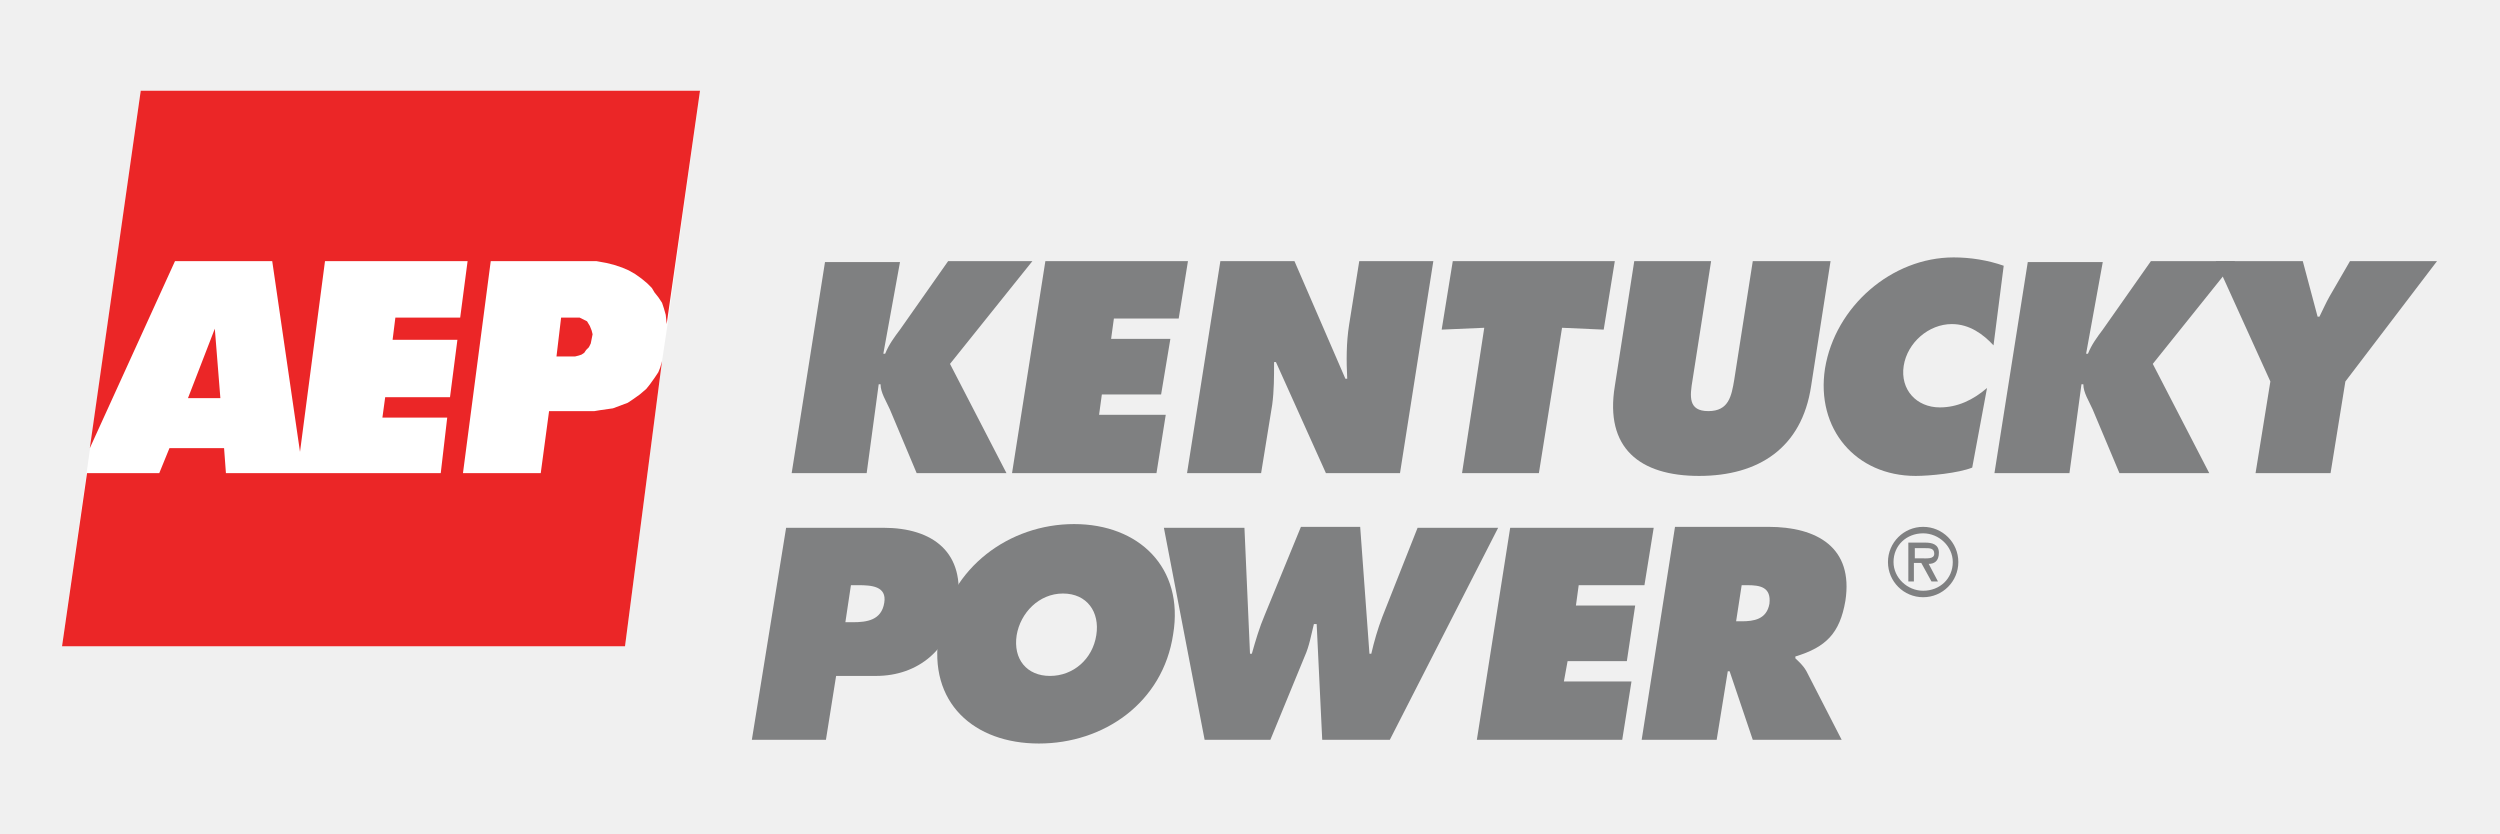
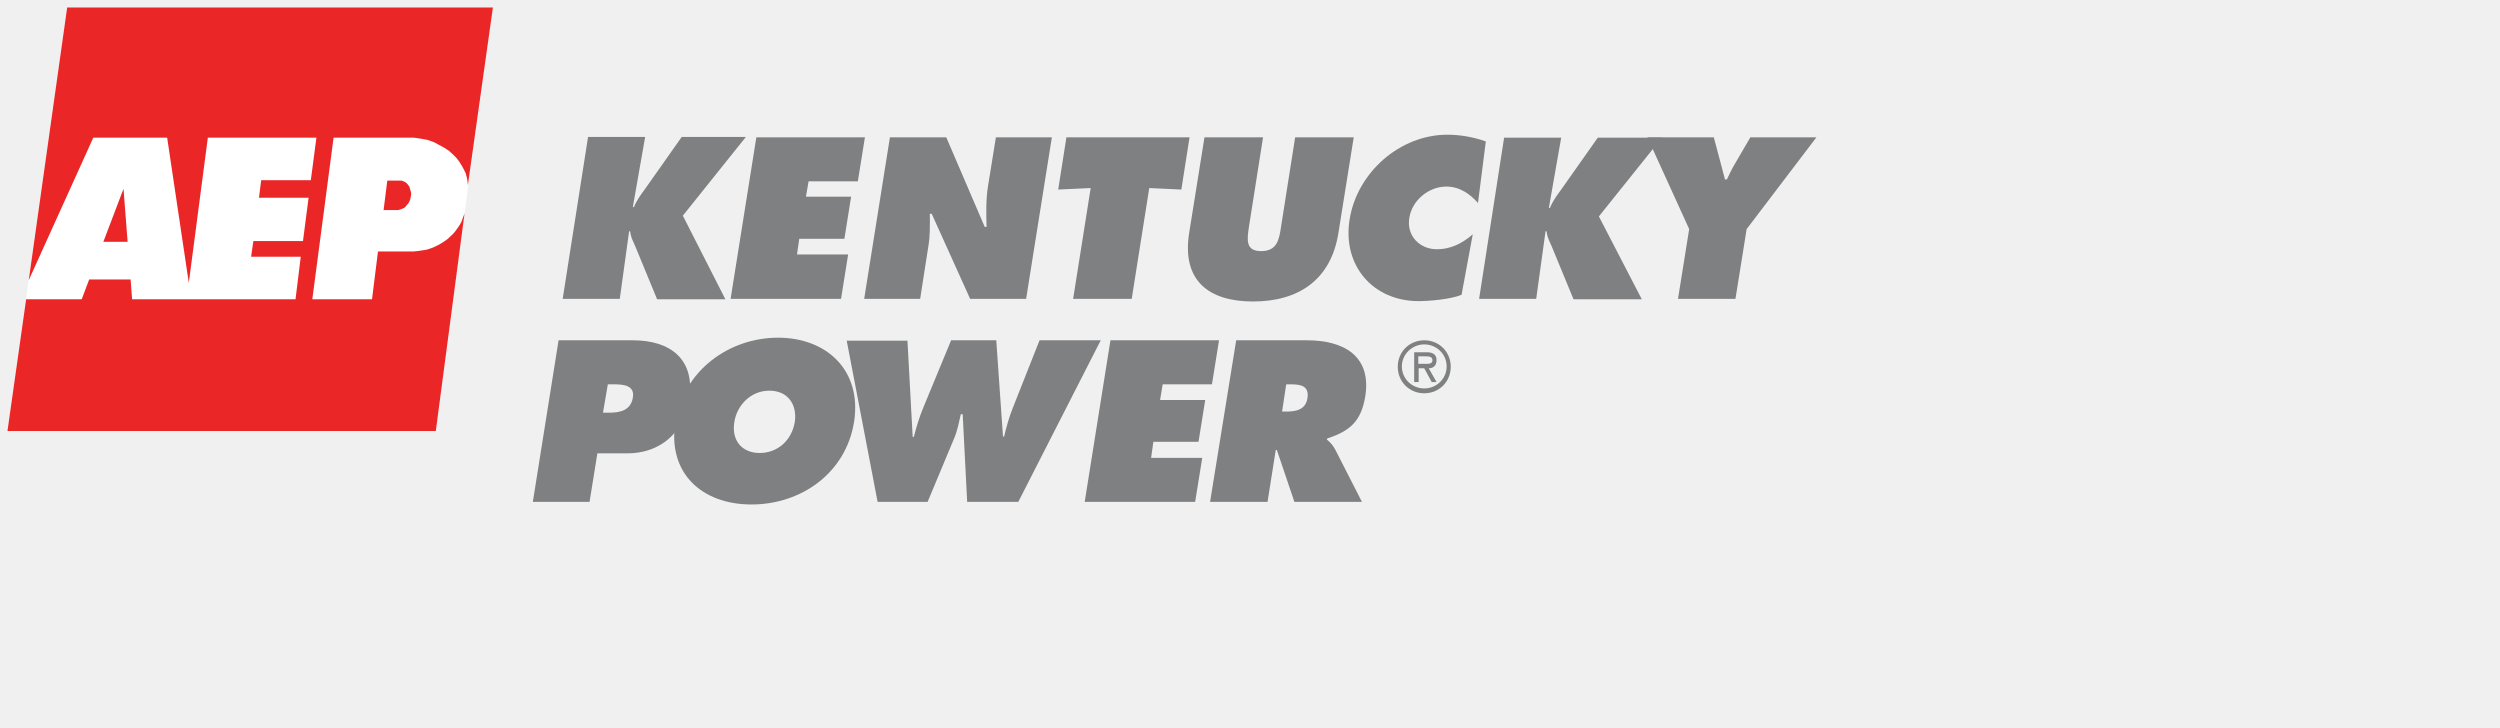
- <svg xmlns="http://www.w3.org/2000/svg" version="1.1" id="kentucky_logo" x="0px" y="0px" viewBox="0 0 270 90" enable-background="new 0 0 270 90" xml:space="preserve">
+ <svg xmlns="http://www.w3.org/2000/svg" version="1.1" id="Layer_1" x="0px" y="0px" viewBox="0 0 670 195" enable-background="new 0 0 670 195" xml:space="preserve">
  <g>
    <g>
-       <polygon fill="#FFFFFF" points="15.2,9.8 75.6,9.8 72.1,35 71.5,39 67.5,69.8 6.7,69.8 15.2,9.8   " />
-       <polygon fill="#EB2627" points="18.3,48.4 24.2,48.4 24.4,51.1 47.6,51.1 48.3,45.1 41.3,45.1 41.6,42.9 48.6,42.9 49.4,36.7     42.4,36.7 42.7,34.3 49.7,34.3 50.5,28.2 35.1,28.2 32.4,48.8 29.4,28.2 18.9,28.2 9.7,48.4 15.2,9.8 75.6,9.8 72,35 71.9,34     71.7,33.3 71.5,32.7 71.1,32.1 70.7,31.6 70.4,31.1 69.9,30.6 69.3,30.1 68.6,29.6 67.9,29.2 67.2,28.9 66.3,28.6 65.5,28.4     64.4,28.2 64,28.2 53,28.2 50,51.1 58.4,51.1 59.3,44.4 64.2,44.4 64.8,44.3 66.2,44.1 67,43.8 67.8,43.5 68.4,43.1 69.1,42.6     69.8,42 70.2,41.5 70.7,40.8 71.1,40.2 71.3,39.7 71.5,39 67.5,69.8 6.7,69.8 9.4,51.1 17.2,51.1 18.3,48.4   " />
-       <polygon fill="#EB2627" points="60.6,34.3 60.1,38.5 62.1,38.5 62.5,38.4 62.8,38.3 63.1,38.1 63.3,37.8 63.6,37.5 63.8,37.1     63.9,36.6 64,36.1 63.9,35.7 63.7,35.2 63.4,34.7 63,34.5 62.6,34.3 62.3,34.3 60.6,34.3   " />
-       <polygon fill="#EB2627" points="20.3,43 23.8,43 23.2,35.5 20.3,43   " />
+       <polygon fill="#FFFFFF" points="18,2 132.1,2 125.5,49.6 124.5,57.2 116.8,115.5 2,115.5 18,2   " />
+       <polygon fill="#EB2627" points="23.9,74.9 35,74.9 35.4,80.2 79.2,80.2 80.6,68.8 67.3,68.8 67.9,64.6 81.2,64.6 82.7,53 69.4,53     70,48.3 83.3,48.3 84.8,36.9 55.7,36.9 50.6,75.8 44.8,36.9 25,36.9 7.7,75.1 18,2 132.1,2 125.4,49.6 125.2,47.9 124.8,46.4     124.3,45.4 123.7,44.3 123,43.2 122.3,42.3 121.4,41.4 120.3,40.4 118.9,39.5 117.6,38.8 116.3,38.1 114.6,37.5 113,37.2     111,36.9 110.2,36.9 89.4,36.9 83.7,80.2 99.7,80.2 101.3,67.4 110.7,67.4 111.8,67.3 114.4,66.9 115.9,66.4 117.4,65.7 118.6,65     119.9,64.1 121.3,62.8 122,62 123,60.6 123.6,59.6 124,58.5 124.5,57.2 116.8,115.5 2,115.5 7,80.2 21.9,80.2 23.9,74.9   " />
+       <polygon fill="#EB2627" points="103.8,48.4 102.8,56.3 106.7,56.3 107.4,56.1 107.9,55.9 108.5,55.6 109,55 109.5,54.4     109.9,53.6 110.1,52.7 110.2,51.8 110,51 109.7,50 109,49.1 108.4,48.7 107.6,48.4 107,48.4 103.8,48.4   " />
+       <polygon fill="#EB2627" points="27.7,64.8 34.2,64.8 33.1,50.6 27.7,64.8   " />
    </g>
-     <path fill-rule="evenodd" clip-rule="evenodd" fill="#7F8081" d="M81.2,79.9h8l1.1-6.9h4.3c4.6,0,8-2.9,8.8-7.6   c0.9-5.7-2.6-8.4-8-8.4H84.9L81.2,79.9L81.2,79.9z M91.9,63.2h0.8c1.4,0,3.1,0.1,2.8,1.9c-0.3,1.9-1.9,2.1-3.4,2.1h-0.8L91.9,63.2   L91.9,63.2z" />
-     <path fill-rule="evenodd" clip-rule="evenodd" fill="#7F8081" d="M116,56.6c-7,0-13.4,4.7-14.6,11.9c-1.2,7.4,3.8,11.8,10.8,11.8   c7,0,13.4-4.4,14.5-11.8C127.9,61.3,123,56.6,116,56.6L116,56.6z M114.8,64.1c2.6,0,4,2,3.6,4.5c-0.4,2.6-2.5,4.4-5,4.4   c-2.5,0-4-1.8-3.6-4.4C110.2,66.2,112.2,64.1,114.8,64.1L114.8,64.1z" />
-     <path fill="#7F8081" d="M125.7,57l4.4,22.9h7.1l3.7-9c0.5-1.1,0.7-2.3,1-3.5h0.3l0.6,12.5h7.3L161.8,57h-8.7l-3.8,9.6   c-0.5,1.3-0.9,2.7-1.2,4h-0.2l-1-13.7h-6.4l-3.9,9.5c-0.6,1.4-1,2.8-1.4,4.2h-0.2L134.4,57H125.7L125.7,57z" />
-     <polygon fill="#7F8081" points="159.5,79.9 175.2,79.9 176.2,73.6 168.9,73.6 169.3,71.4 175.7,71.4 176.6,65.4 170.2,65.4    170.5,63.2 177.6,63.2 178.6,57 163.1,57 159.5,79.9  " />
-     <path fill-rule="evenodd" clip-rule="evenodd" fill="#7F8081" d="M177.3,79.9h8.1l1.2-7.4h0.2l2.5,7.4h9.6l-3.8-7.4   c-0.4-0.7-0.8-1-1.2-1.4l0-0.2c3.3-1,4.8-2.5,5.4-6c0.9-5.8-3.1-8-8.3-8h-10.1L177.3,79.9L177.3,79.9z M188.1,63.2h0.6   c1.4,0,2.6,0.2,2.4,2c-0.3,1.7-1.7,1.9-3,1.9h-0.6L188.1,63.2L188.1,63.2z" />
-     <path fill="#7F8081" d="M85.5,51.1h8.1l1.3-9.6h0.2c0,0.9,0.6,1.8,1,2.7l2.9,6.9h9.7l-6.1-11.8l8.9-11.1h-9.1l-5.2,7.4   c-0.6,0.8-1.2,1.6-1.6,2.6h-0.2l1.8-9.9h-8.1L85.5,51.1L85.5,51.1z" />
-     <polygon fill="#7F8081" points="109.3,51.1 124.9,51.1 125.9,44.8 118.7,44.8 119,42.6 125.4,42.6 126.4,36.6 120,36.6 120.3,34.4    127.3,34.4 128.3,28.2 112.9,28.2 109.3,51.1  " />
-     <path fill="#7F8081" d="M128.2,51.1h8l1.2-7.4c0.2-1.5,0.2-3,0.2-4.6h0.2l5.4,12h8l3.6-22.9h-8l-1.1,6.9c-0.3,1.9-0.3,3.9-0.2,5.8   h-0.2l-5.5-12.7h-8L128.2,51.1L128.2,51.1z" />
-     <polygon fill="#7F8081" points="155.7,35.6 160.3,35.4 157.9,51.1 166.2,51.1 168.7,35.4 173.2,35.6 174.4,28.2 156.9,28.2    155.7,35.6  " />
-     <path fill="#7F8081" d="M189.3,28.2l-2,12.8c-0.3,1.8-0.6,3.4-2.8,3.4c-2.2,0-2-1.6-1.7-3.4l2-12.8h-8.3l-2.1,13.5   c-1.1,6.7,2.7,9.7,9.1,9.7c6.4,0,11.1-3,12.1-9.7l2.1-13.5H189.3L189.3,28.2z" />
-     <path fill="#7F8081" d="M216.4,28.7c-1.7-0.6-3.6-0.9-5.4-0.9c-6.7,0-12.8,5.3-13.9,12c-1,6.5,3.3,11.6,9.8,11.6   c1.5,0,4.6-0.3,6.1-0.9l1.6-8.6c-1.5,1.3-3.2,2.1-5.1,2.1c-2.5,0-4.3-1.9-3.9-4.5c0.4-2.5,2.7-4.5,5.2-4.5c1.9,0,3.4,1.1,4.5,2.3   L216.4,28.7L216.4,28.7z" />
-     <path fill="#7F8081" d="M215.4,51.1h8.1l1.3-9.6h0.2c0,0.9,0.6,1.8,1,2.7l2.9,6.9h9.7l-6.1-11.8l8.9-11.1h-9.1l-5.2,7.4   c-0.6,0.8-1.2,1.6-1.6,2.6h-0.2l1.8-9.9h-8.1L215.4,51.1L215.4,51.1z" />
-     <path fill="#7F8081" d="M239.3,28.2l5.9,13l-1.6,9.9h8.1l1.6-9.9l9.9-13h-9.4l-2.2,3.8c-0.4,0.7-0.7,1.4-1.1,2.2h-0.2l-1.6-6H239.3   L239.3,28.2z" />
-     <path fill-rule="evenodd" clip-rule="evenodd" fill="#7F8081" d="M207.7,64.5c2.1,0,3.8-1.7,3.8-3.8c0-2.1-1.7-3.8-3.8-3.8   c-2.1,0-3.8,1.7-3.8,3.8C203.9,62.8,205.6,64.5,207.7,64.5L207.7,64.5z M207.7,57.6c1.7,0,3.2,1.4,3.2,3.1c0,1.8-1.4,3.1-3.2,3.1   c-1.7,0-3.2-1.4-3.2-3.1C204.5,58.9,205.9,57.6,207.7,57.6L207.7,57.6z M208.3,60.9c0.6,0,1.1-0.3,1.1-1.2c0-0.9-0.7-1.1-1.5-1.1   h-1.8v4.2h0.6v-2h0.8l1.1,2h0.7L208.3,60.9L208.3,60.9z M207.9,59.2c0.5,0,1,0,1,0.6c0,0.6-0.8,0.5-1.4,0.5h-0.7v-1.1H207.9   L207.9,59.2z" />
+     <path fill-rule="evenodd" clip-rule="evenodd" fill="#7F8081" d="M142.8,134.5H158l2.1-13h8c8.8,0,15.2-5.5,16.6-14.4   c1.7-10.7-4.9-15.9-15.1-15.9h-19.9L142.8,134.5L142.8,134.5z M162.9,103h1.5c2.6,0,5.8,0.2,5.2,3.6c-0.6,3.5-3.6,4-6.4,4h-1.6   L162.9,103L162.9,103z" />
+     <path fill-rule="evenodd" clip-rule="evenodd" fill="#7F8081" d="M208.5,90.5c-13.1,0-25.3,8.8-27.5,22.5   c-2.2,13.9,7.2,22.2,20.4,22.2c13.2,0,25.3-8.3,27.5-22.2C231,99.3,221.6,90.5,208.5,90.5L208.5,90.5z M206.2,104.7   c5,0,7.5,3.8,6.8,8.4c-0.8,4.9-4.6,8.3-9.4,8.3c-4.8,0-7.6-3.4-6.8-8.3C197.5,108.6,201.2,104.7,206.2,104.7L206.2,104.7z" />
+     <path fill="#7F8081" d="M226.9,91.2l8.3,43.3h13.4l7.1-17c0.9-2.1,1.3-4.3,1.8-6.5h0.5l1.2,23.5h13.7l22.1-43.3h-16.4l-7.2,18.2   c-1,2.5-1.7,5.1-2.3,7.6h-0.3L267,91.2h-12.1l-7.4,17.9c-1.1,2.6-1.9,5.3-2.6,8h-0.3l-1.4-25.8H226.9L226.9,91.2z" />
+     <polygon fill="#7F8081" points="290.7,134.5 320.3,134.5 322.2,122.7 308.5,122.7 309.1,118.4 321.2,118.4 323,107.2 310.9,107.2    311.6,103 324.8,103 326.7,91.2 297.6,91.2 290.7,134.5  " />
+     <path fill-rule="evenodd" clip-rule="evenodd" fill="#7F8081" d="M324.3,134.5h15.4l2.2-13.9h0.3l4.7,13.9H365l-7.2-14.1   c-0.7-1.3-1.5-2-2.2-2.6l0.1-0.3c6.2-2,9.1-4.7,10.2-11.3c1.7-10.9-5.9-15-15.6-15h-19L324.3,134.5L324.3,134.5z M344.7,103h1.2   c2.7,0,5,0.4,4.5,3.7c-0.5,3.2-3.2,3.6-5.7,3.6h-1.1L344.7,103L344.7,103z" />
+     <path fill="#7F8081" d="M150.8,80.1h15.3l2.5-18.1h0.3c0.1,1.8,1.2,3.4,1.8,5.1l5.4,13.1h18.3L183,57.8l16.9-21.1h-17.2l-9.8,13.9   c-1.1,1.5-2.3,3.1-3,4.9h-0.3l3.3-18.8h-15.3L150.8,80.1L150.8,80.1z" />
+     <polygon fill="#7F8081" points="195.8,80.1 225.4,80.1 227.3,68.2 213.6,68.2 214.2,64 226.3,64 228.1,52.7 216,52.7 216.7,48.6    229.9,48.6 231.8,36.8 202.7,36.8 195.8,80.1  " />
+     <path fill="#7F8081" d="M231.6,80.1h15l2.2-14.1c0.5-2.9,0.4-5.7,0.4-8.7h0.5L260,80.1h15l6.9-43.3h-15l-2.1,13   c-0.6,3.7-0.5,7.4-0.4,11h-0.5l-10.3-24h-15.1L231.6,80.1L231.6,80.1z" />
+     <polygon fill="#7F8081" points="283.6,50.8 292.3,50.4 287.6,80.1 303.3,80.1 308,50.4 316.6,50.8 318.8,36.8 285.8,36.8    283.6,50.8  " />
+     <path fill="#7F8081" d="M347.1,36.8l-3.8,24.1c-0.5,3.4-1.1,6.4-5.3,6.4s-3.8-3-3.3-6.4l3.8-24.1h-15.7l-4.1,25.6   c-2,12.6,5,18.4,17.1,18.4c12.1,0,20.9-5.7,22.9-18.4l4.1-25.6H347.1L347.1,36.8z" />
+     <path fill="#7F8081" d="M398.2,37.9c-3.1-1.1-6.7-1.8-10.3-1.8c-12.7,0-24.2,10.1-26.2,22.7c-2,12.3,6.2,21.9,18.5,21.9   c2.8,0,8.7-0.5,11.5-1.7l3-16.2c-2.9,2.5-6,4-9.6,4c-4.7,0-8.2-3.7-7.4-8.4c0.7-4.7,5.2-8.4,9.9-8.4c3.6,0,6.4,2,8.5,4.4   L398.2,37.9L398.2,37.9z" />
+     <path fill="#7F8081" d="M396.4,80.1h15.3l2.5-18.1h0.3c0.1,1.8,1.2,3.4,1.8,5.1l5.4,13.1h18.3l-11.5-22.2l16.9-21.1h-17.2   l-9.8,13.9c-1.1,1.5-2.3,3.1-3,4.9h-0.3l3.3-18.8h-15.3L396.4,80.1L396.4,80.1z" />
+     <path fill="#7F8081" d="M441.5,36.8l11.2,24.6l-3,18.7h15.4l3-18.7l18.7-24.6h-17.7l-4.2,7.2c-0.8,1.3-1.4,2.7-2.1,4.1h-0.5   l-3-11.3H441.5L441.5,36.8z" />
+     <path fill-rule="evenodd" clip-rule="evenodd" fill="#7F8081" d="M381.7,105.4c4,0,7.1-3.1,7.1-7.1c0-4-3.1-7.1-7.1-7.1   c-4,0-7.1,3.1-7.1,7.1C374.6,102.3,377.7,105.4,381.7,105.4L381.7,105.4z M381.7,92.3c3.3,0,6,2.6,6,5.9c0,3.3-2.7,5.9-6,5.9   c-3.3,0-6-2.6-6-5.9C375.7,94.9,378.5,92.3,381.7,92.3L381.7,92.3z M382.9,98.7c1.1,0,2.1-0.6,2.1-2.2c0-1.7-1.3-2.1-2.7-2.1H379v8   h1.2v-3.7h1.5l2,3.7h1.3L382.9,98.7L382.9,98.7z M382.1,95.5c1,0,1.8,0.1,1.8,1.1c0,1.1-1.5,0.9-2.6,0.9h-1.2v-2H382.1L382.1,95.5z   " />
  </g>
</svg>
